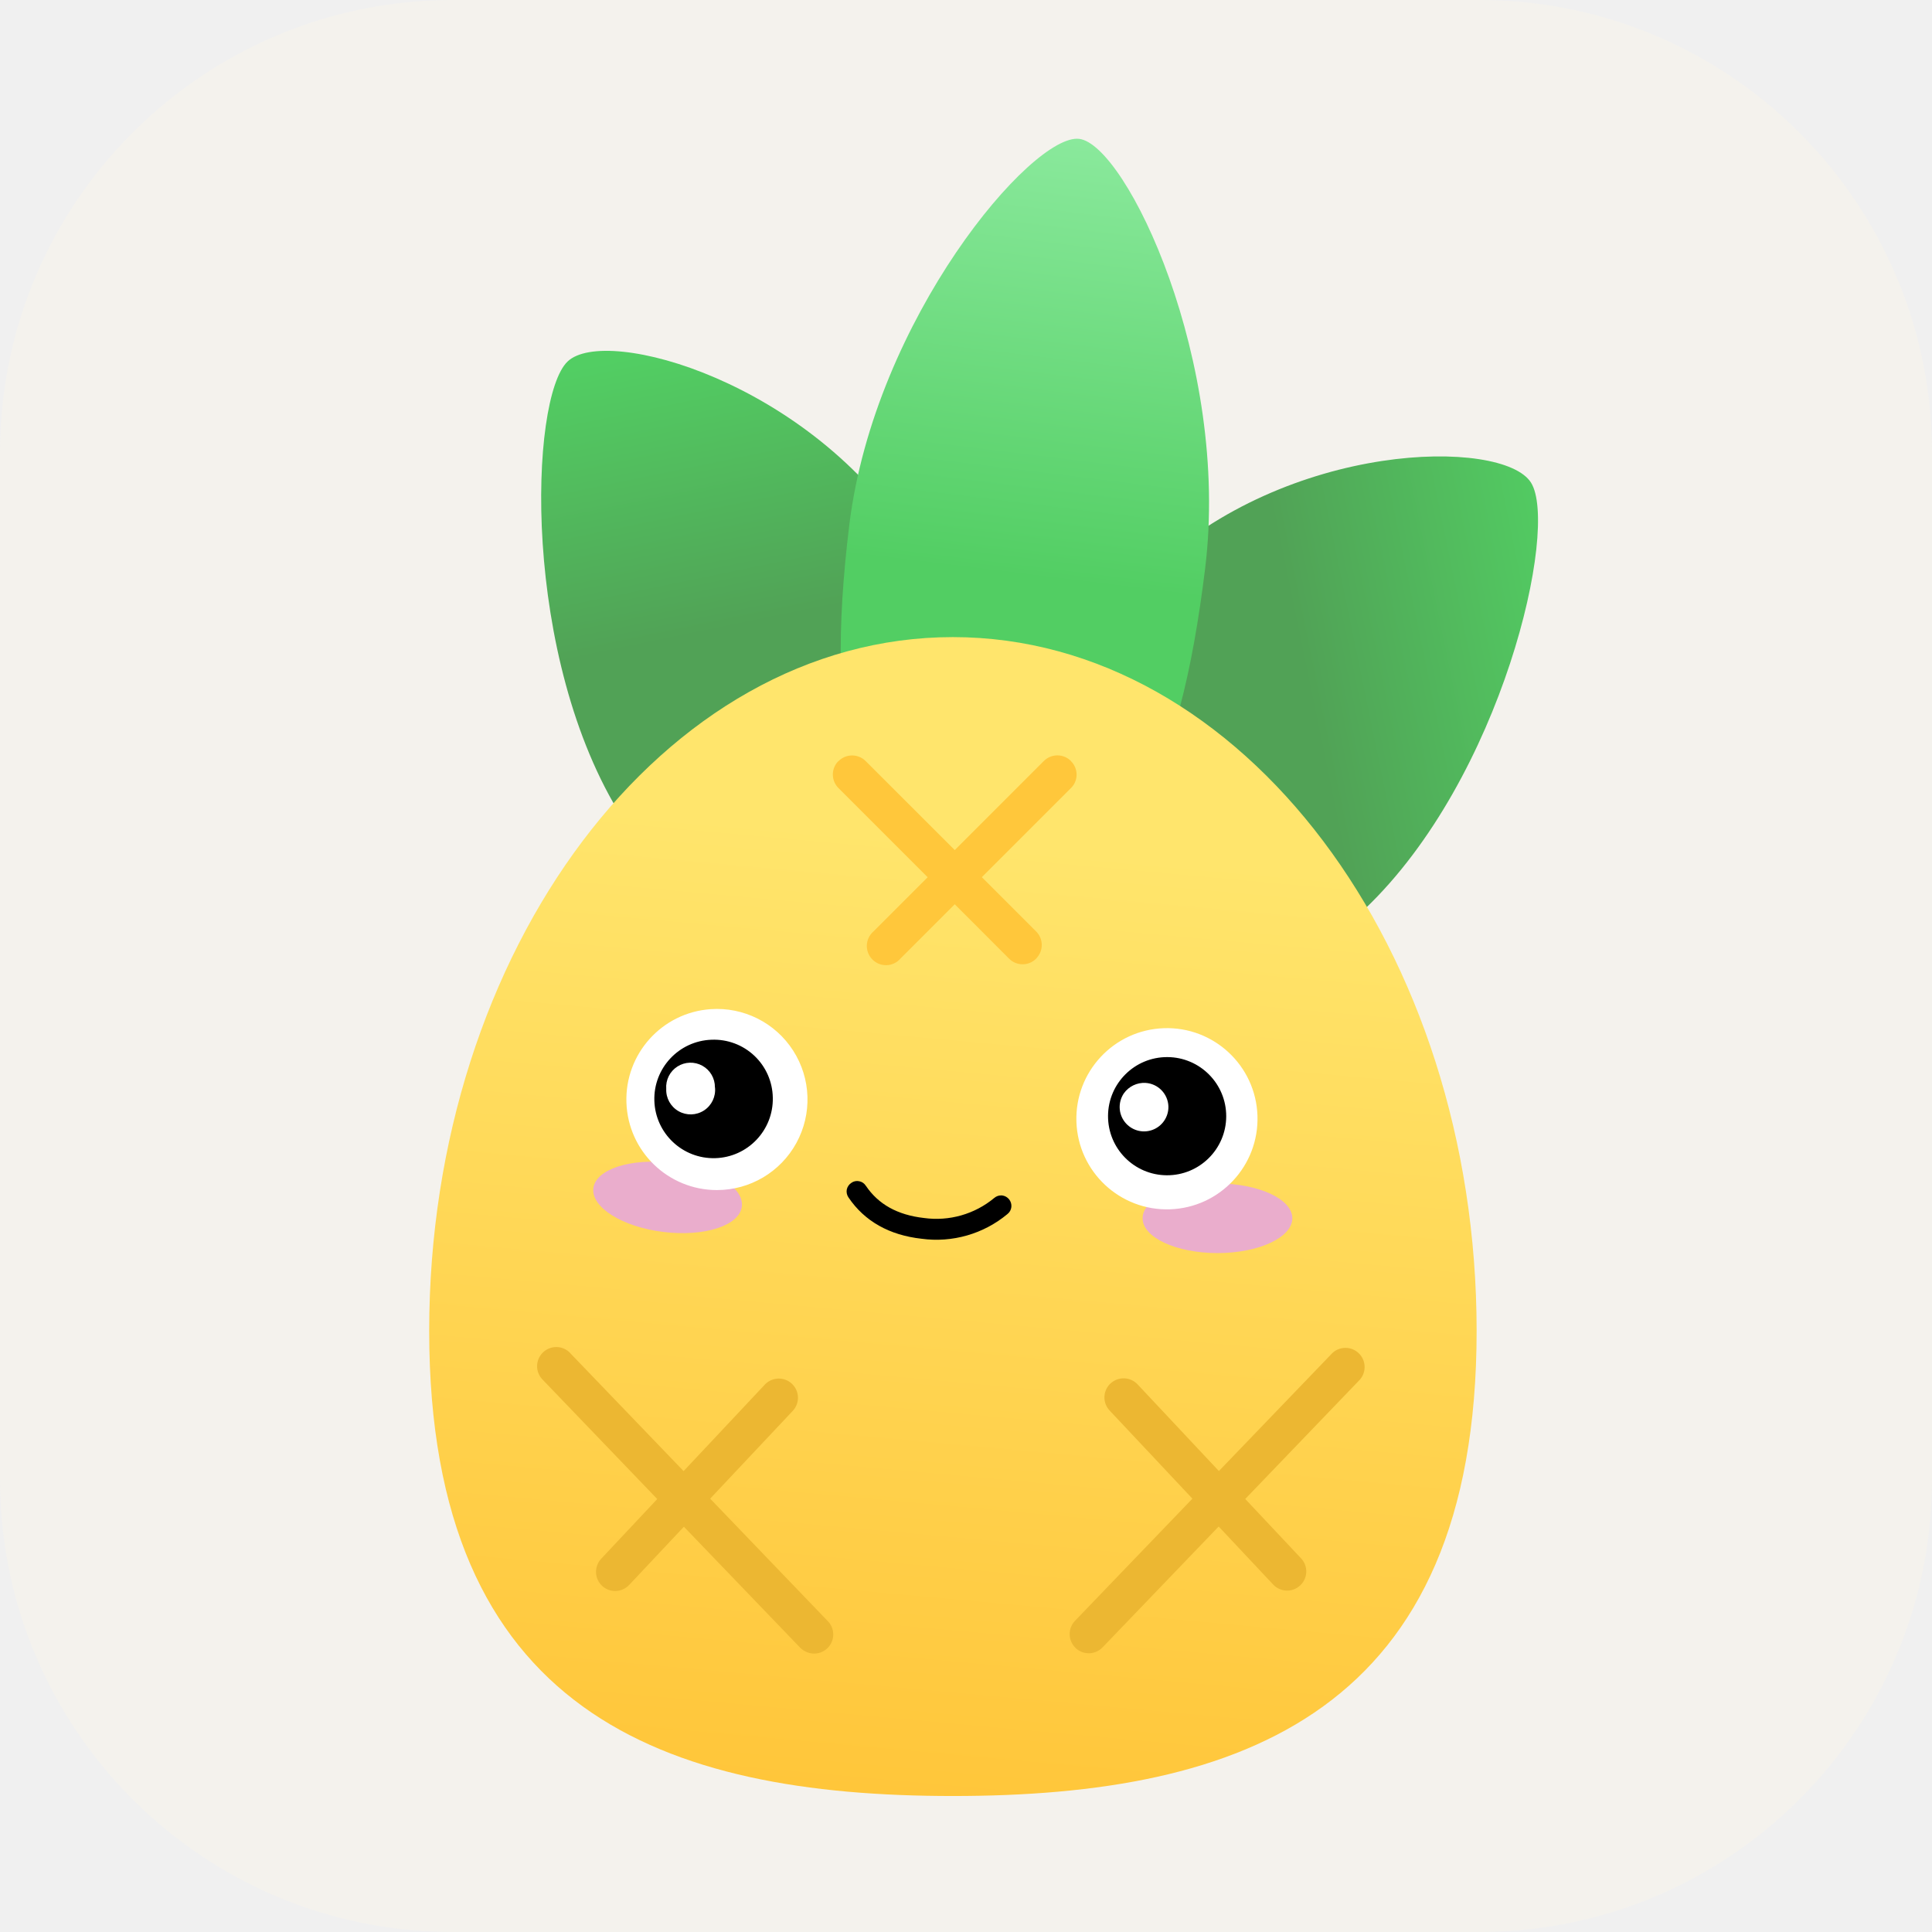
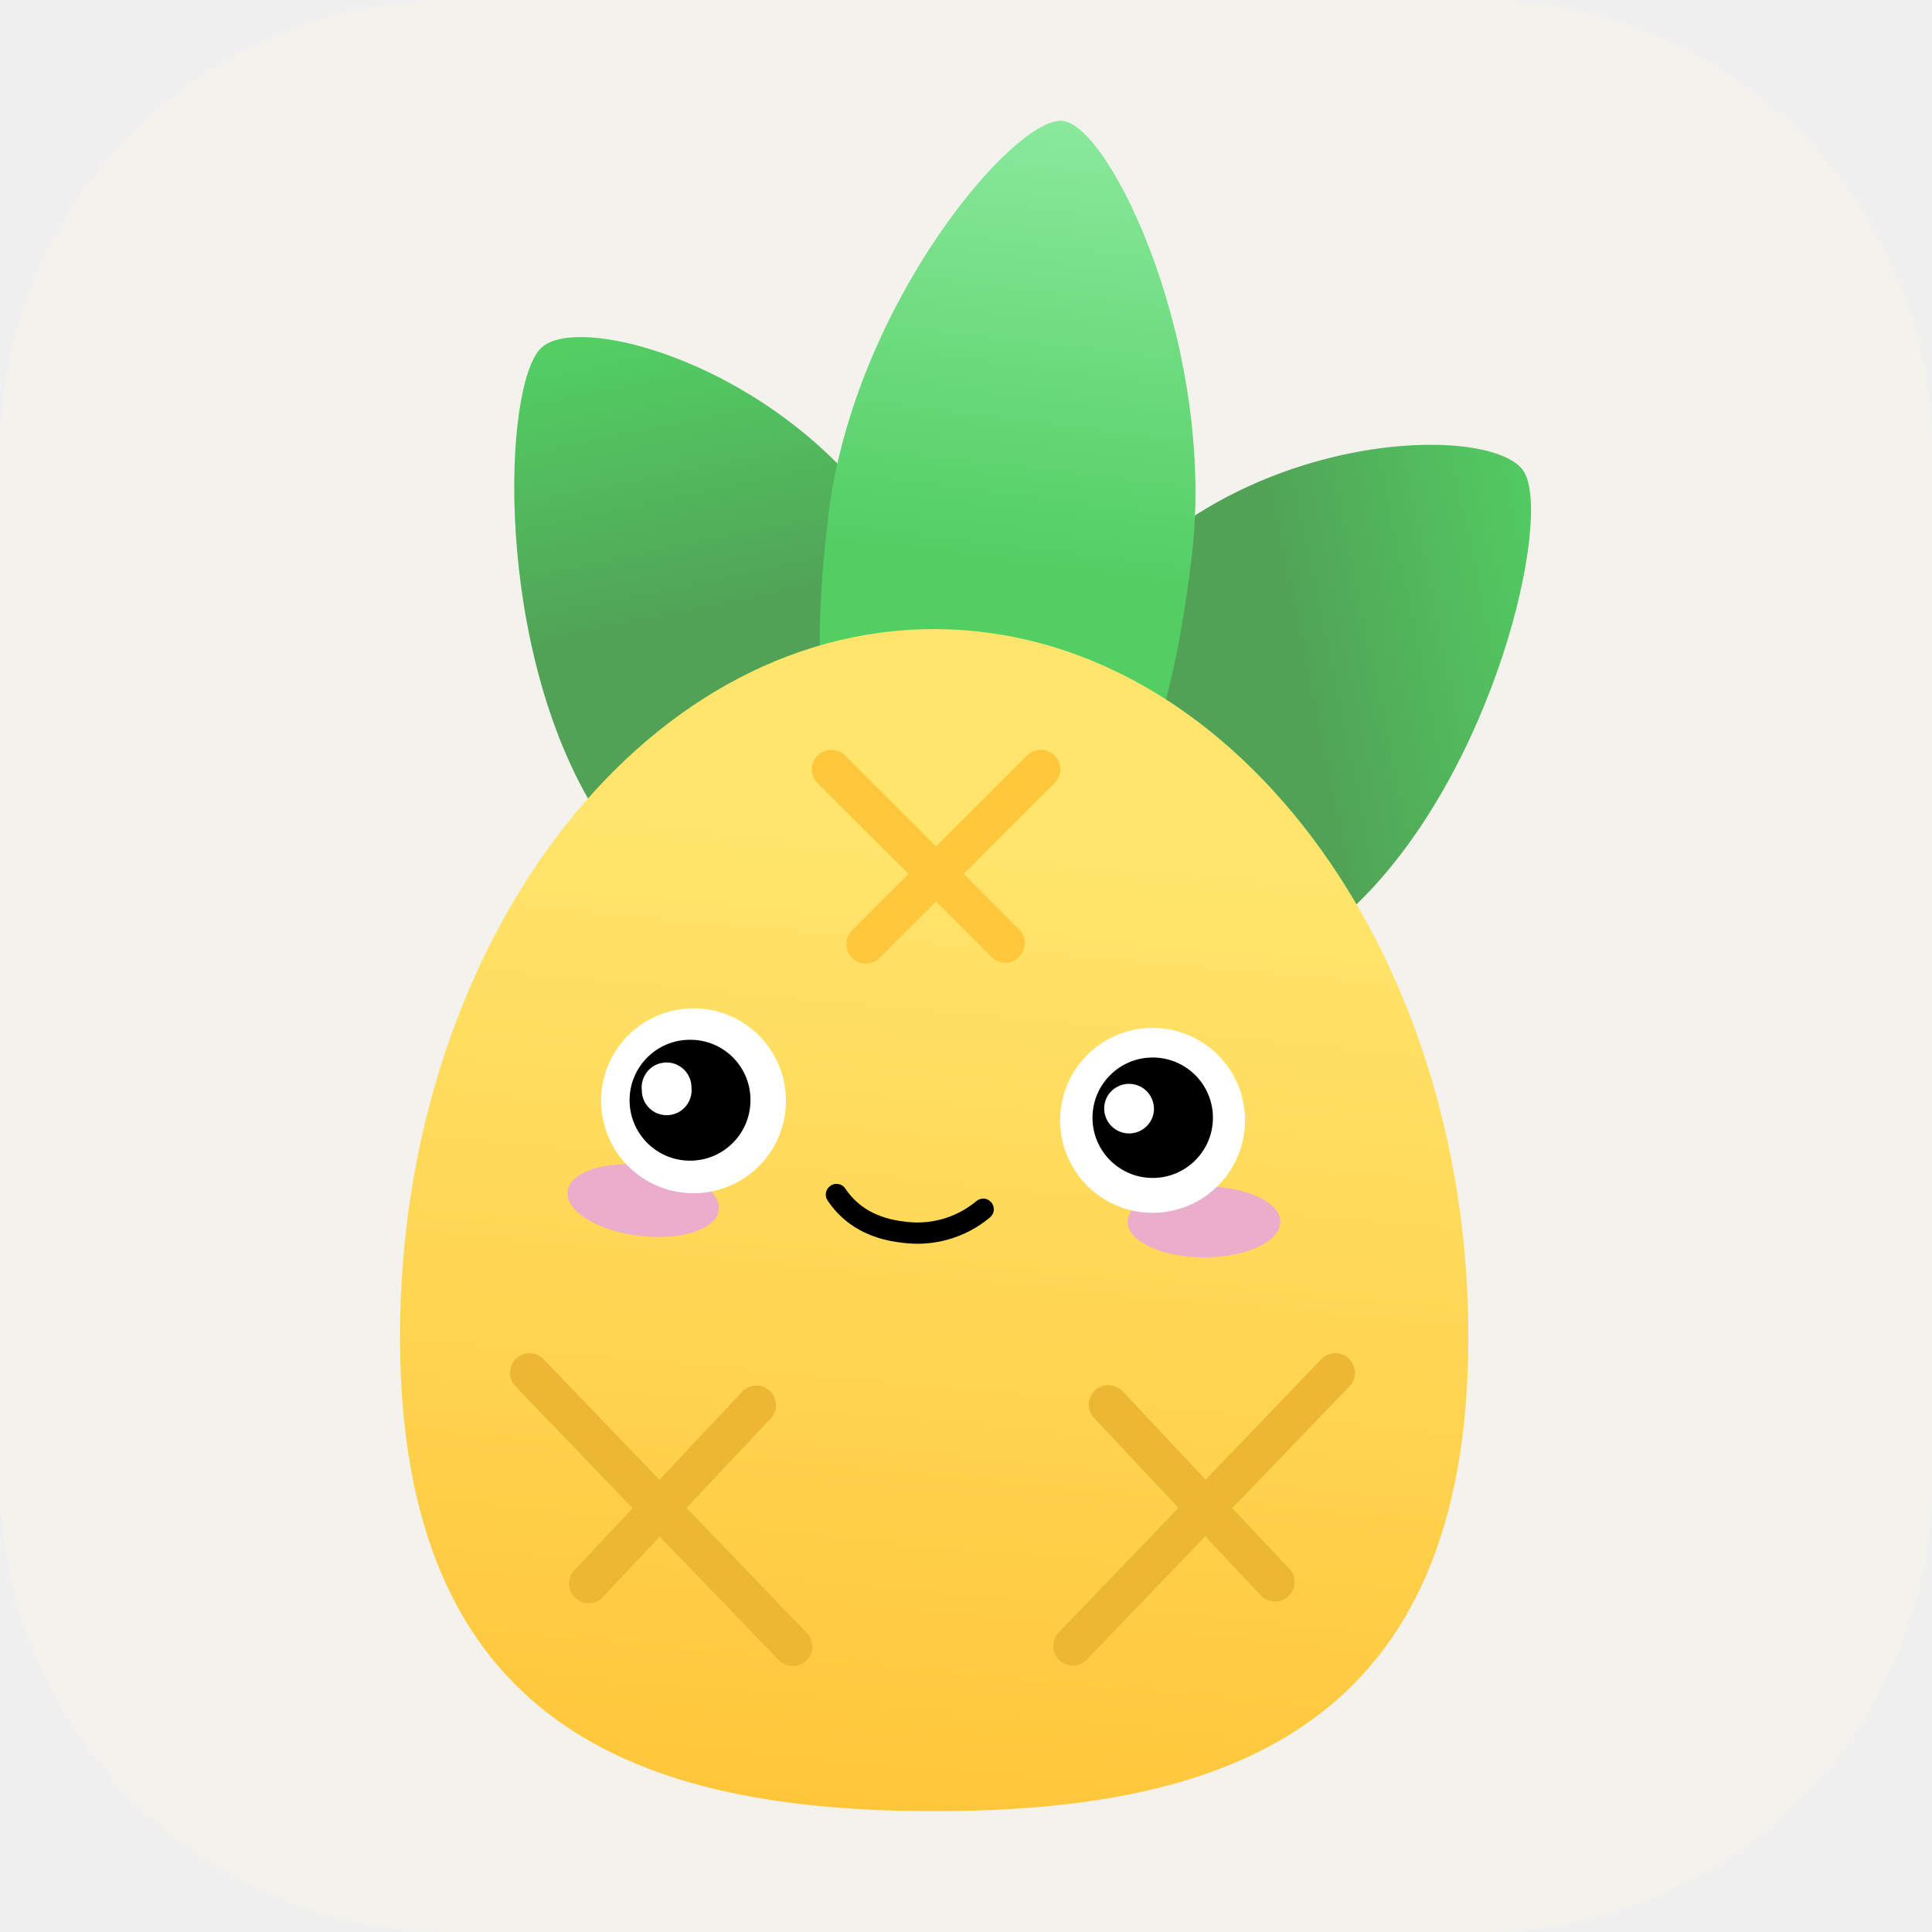
<svg xmlns="http://www.w3.org/2000/svg" width="256" height="256" fill="none" viewBox="0 0 256 256">
-   <path fill="#f4f2ed" d="M196 0H60A60 60 0 0 0 0 60v136a60 60 0 0 0 60 60h136a60 60 0 0 0 60-60V60a60 60 0 0 0-60-60" />
-   <path fill="url(#paint0_pinia-light)" d="M124.03 124.84c14.87-14.18 10.34-31.72-3.15-52.97S80.27 43.05 75.21 47.9c-5.06 4.82-6.18 39.3 7.3 60.55s26.62 30.57 41.5 16.4" />
-   <path fill="url(#paint1_pinia-light)" d="M136.9 126.8c11 17.36 25.71 11 43.94-6.35s25.77-50.6 22.02-56.51-32.2-5.61-50.42 11.75-26.57 33.75-15.56 51.12" />
-   <path fill="url(#paint2_pinia-light)" d="M130.87 117.25c18.28 2.24 25.47-14.64 28.82-41.95C163.04 48 149.23 19.15 143 18.4c-6.22-.76-27.1 23.83-30.46 51.13-3.34 27.3.05 45.48 18.33 47.74" />
-   <path fill="url(#paint3_pinia-light)" d="M126.26 237.98c38.33 0 69.4-11.13 69.4-61.63s-31.07-91.93-69.4-91.93-69.39 41.44-69.39 91.93 31.08 61.63 69.39 61.63" />
-   <path fill="#eaadcc" d="M161.32 166.04c5.47 0 9.92-2.07 9.92-4.62 0-2.53-4.45-4.6-9.91-4.6-5.48 0-9.93 2.06-9.93 4.61 0 2.54 4.45 4.61 9.93 4.61m-73.43-2.8c5.44.67 10.09-.84 10.4-3.37s-3.84-5.11-9.28-5.78c-5.43-.68-10.1.84-10.4 3.36s3.85 5.13 9.28 5.79" />
-   <path fill="#000" d="M114.73 157.13a1.3 1.3 0 0 0-.88-.61 1.3 1.3 0 0 0-1.05.22 1.4 1.4 0 0 0-.6.89 1.4 1.4 0 0 0 .23 1.04c2.13 3.15 5.4 4.99 9.68 5.47a14.7 14.7 0 0 0 11.38-3.27q.45-.36.52-.93a1.4 1.4 0 0 0-1.24-1.54 1.4 1.4 0 0 0-1.02.33 12 12 0 0 1-9.32 2.66c-3.52-.4-6.05-1.82-7.7-4.27M94.22 135.8a9.91 9.91 0 1 1-3.13 19.2 9.9 9.9 0 0 1 3.13-19.19" />
-   <path fill="#fff" d="M94.73 144.09a3.23 3.23 0 1 0-6.45.2 3.24 3.24 0 1 0 6.46-.2" />
-   <path fill="#000" d="M154.29 138.32a9.92 9.92 0 0 1 4.46 18.93 10 10 0 0 1-7.6.26 9.9 9.9 0 0 1 3.14-19.19" />
-   <path fill="#fff" d="M94.15 133.72a12 12 0 1 1 .84 23.97 12 12 0 0 1-.84-23.97m8.25 11.72a7.8 7.8 0 0 0-8.12-7.67 7.85 7.85 0 1 0 8.12 7.67m51.81-9.2a12 12 0 1 1 .82 24 12 12 0 0 1-.8-24m8.25 11.7a7.83 7.83 0 1 0-15.66-.08 7.83 7.83 0 0 0 15.66.08" />
-   <path fill="#fff" d="M154.82 146.6a3.23 3.23 0 0 0-3.03-3.11 3.3 3.3 0 0 0-2.87 1.38 3.23 3.23 0 1 0 5.9 1.73" />
-   <path fill="#ecb732" d="m75.54 179.28 15.04 15.65 10.79-11.49a2.54 2.54 0 0 1 3.7 3.48L94.1 198.58l15.56 16.2a2.53 2.53 0 0 1-2.85 4.09q-.46-.21-.81-.57l-15.38-16-7.23 7.69a2.54 2.54 0 1 1-3.7-3.48l7.4-7.88-15.21-15.84a2.53 2.53 0 0 1 .07-3.59 2.54 2.54 0 0 1 3.59.07m101.02 0a2.54 2.54 0 0 1 3.65 3.52L165 198.62l7.4 7.87a2.53 2.53 0 0 1-.03 3.5l-.08.08a2.53 2.53 0 0 1-3.58-.1l-7.23-7.7-15.38 16.01a2.53 2.53 0 0 1-3.5.16l-.08-.08a2.54 2.54 0 0 1-.08-3.59L158 198.58l-10.96-11.67a2.53 2.53 0 0 1 .02-3.51l.09-.08a2.54 2.54 0 0 1 3.58.11l10.78 11.49z" />
-   <path fill="#ffc73b" d="M141.9 100.85a2.5 2.5 0 0 1 0 3.58l-11.8 11.8 7.2 7.2a2.53 2.53 0 0 1 .07 3.5l-.08.1a2.53 2.53 0 0 1-3.58 0l-7.2-7.21-7.2 7.2a2.53 2.53 0 0 1-3.7.13 2.54 2.54 0 0 1 .11-3.71l7.2-7.2-11.8-11.8a2.53 2.53 0 0 1-.1-3.52l.1-.08a2.54 2.54 0 0 1 3.58 0l11.81 11.8 11.8-11.8a2.54 2.54 0 0 1 3.6 0" />
+   <rect width="256" height="256" fill="#F4F2ED" rx="60" />
+   <path fill="url(#paint0_pinia-light)" d="M121.5 124.59c15.17-14.47 10.55-32.36-3.21-54.03S76.87 41.16 71.71 46.1c-5.16 4.91-6.3 40.08 7.44 61.76s27.16 31.18 42.33 16.73" />
+   <path fill="url(#paint1_pinia-light)" d="M134.63 126.59c11.22 17.7 26.22 11.22 44.82-6.48s26.29-51.61 22.46-57.64-32.84-5.72-51.43 11.98c-18.58 17.71-27.1 34.43-15.87 52.15" />
+   <path fill="url(#paint2_pinia-light)" d="M128.48 116.85c18.65 2.28 25.98-14.94 29.4-42.8 3.41-27.84-10.67-57.27-17.03-58.03-6.34-.78-27.64 24.3-31.07 52.15-3.4 27.85.05 46.39 18.7 48.7" />
+   <path fill="url(#paint3_pinia-light)" d="M123.78 239.99c39.1 0 70.79-11.35 70.79-62.86s-31.7-93.77-70.8-93.77S53 125.63 53 177.13s31.7 62.86 70.78 62.86" />
+   <path fill="#eaadcc" d="M159.54 166.61c5.58 0 10.12-2.11 10.12-4.71 0-2.58-4.54-4.7-10.11-4.7-5.59 0-10.13 2.1-10.13 4.7s4.54 4.71 10.13 4.71m-74.9-2.86c5.55.69 10.3-.85 10.6-3.43.32-2.58-3.9-5.22-9.46-5.9-5.54-.7-10.3.86-10.6 3.43-.31 2.57 3.92 5.23 9.46 5.9" />
+   <path fill="#000" d="M112.02 157.52a1.3 1.3 0 0 0-.9-.62 1.3 1.3 0 0 0-1.07.22 1.4 1.4 0 0 0-.61.91q-.1.58.23 1.06c2.17 3.22 5.5 5.1 9.88 5.58a15 15 0 0 0 11.6-3.33q.45-.37.53-.95a1.43 1.43 0 0 0-1.26-1.57 1.5 1.5 0 0 0-1.04.33 12.2 12.2 0 0 1-9.5 2.72c-3.6-.41-6.18-1.86-7.86-4.36M91.1 135.76a10.1 10.1 0 1 1 .62 20.18 10.1 10.1 0 0 1-.62-20.16" />
+   <path fill="#fff" d="M91.62 144.22a3.3 3.3 0 1 0-6.58.2 3.3 3.3 0 1 0 6.59-.2" />
+   <path fill="#000" d="M152.37 138.34a10.12 10.12 0 1 1-8.45 15.18 10.1 10.1 0 0 1 8.45-15.18" />
+   <path fill="#fff" d="M91.03 133.64a12.25 12.25 0 1 1 1.73 24.44 12.25 12.25 0 0 1-1.73-24.44m8.41 11.96a7.96 7.96 0 0 0-8.28-7.82 8.01 8.01 0 1 0 8.28 7.82m52.85-9.39a12.25 12.25 0 1 1-8.52 3.88 12.3 12.3 0 0 1 8.54-3.88m8.41 11.94a7.98 7.98 0 1 0-15.96-.09 7.98 7.98 0 0 0 15.96.09" />
+   <path fill="#fff" d="M152.9 146.78a3.3 3.3 0 0 0-4.73-2.84q-.77.37-1.28 1.08a3.3 3.3 0 1 0 6.02 1.76" />
+   <path fill="#ecb732" d="m72.04 180.12 15.34 15.96 11.01-11.72a2.59 2.59 0 0 1 3.77 3.55l-11.19 11.9 15.88 16.51a2.58 2.58 0 0 1-2.91 4.18 3 3 0 0 1-.83-.59L87.42 203.6l-7.37 7.84a2.6 2.6 0 1 1-3.77-3.55l7.54-8.04-15.51-16.15a2.57 2.57 0 0 1 .07-3.67 2.6 2.6 0 0 1 3.66.07m103.04 0a2.59 2.59 0 0 1 3.73 3.6l-15.52 16.14 7.55 8.03a2.6 2.6 0 0 1-.03 3.57l-.08.08a2.6 2.6 0 0 1-3.65-.1l-7.38-7.85-15.69 16.33a2.6 2.6 0 0 1-3.56.16l-.09-.08a2.6 2.6 0 0 1-.08-3.66l15.87-16.52-11.18-11.9a2.6 2.6 0 0 1 .02-3.58l.1-.08a2.6 2.6 0 0 1 3.65.1l11 11.73z" />
+   <path fill="#ffc73b" d="M139.73 100.12a2.54 2.54 0 0 1 0 3.65L127.7 115.8l7.34 7.35a2.6 2.6 0 0 1 .07 3.57l-.08.1a2.57 2.57 0 0 1-3.65 0l-7.35-7.35-7.34 7.34a2.59 2.59 0 1 1-3.66-3.65l7.34-7.35-12.04-12.03a2.6 2.6 0 0 1-.1-3.6l.1-.07a2.6 2.6 0 0 1 3.66 0l12.04 12.03 12.04-12.03a2.6 2.6 0 0 1 3.67 0" />
  <defs>
-     <linearGradient id="paint0_pinia-light" x1="73.25" x2="80.9" y1="49.39" y2="86.5" gradientUnits="userSpaceOnUse">
+     <linearGradient id="paint0_pinia-light" x1="69.71" x2="77.51" y1="47.63" y2="85.48" gradientUnits="userSpaceOnUse">
      <stop stop-color="#52ce63" />
      <stop offset="1" stop-color="#51a256" />
    </linearGradient>
-     <linearGradient id="paint1_pinia-light" x1="207.59" x2="170.49" y1="69.97" y2="77.6" gradientUnits="userSpaceOnUse">
+     <linearGradient id="paint1_pinia-light" x1="206.73" x2="168.89" y1="68.62" y2="76.4" gradientUnits="userSpaceOnUse">
      <stop stop-color="#52ce63" />
      <stop offset="1" stop-color="#51a256" />
    </linearGradient>
-     <linearGradient id="paint2_pinia-light" x1="142.76" x2="135.62" y1="18.36" y2="76.5" gradientUnits="userSpaceOnUse">
+     <linearGradient id="paint2_pinia-light" x1="140.61" x2="133.32" y1="15.98" y2="75.28" gradientUnits="userSpaceOnUse">
      <stop stop-color="#8ae99c" />
      <stop offset="1" stop-color="#52ce63" />
    </linearGradient>
-     <linearGradient id="paint3_pinia-light" x1="128.18" x2="116.67" y1="111.25" y2="237.79" gradientUnits="userSpaceOnUse">
+     <linearGradient id="paint3_pinia-light" x1="125.74" x2="114" y1="110.72" y2="239.79" gradientUnits="userSpaceOnUse">
      <stop stop-color="#ffe56c" />
      <stop offset="1" stop-color="#ffc63a" />
    </linearGradient>
  </defs>
</svg>
